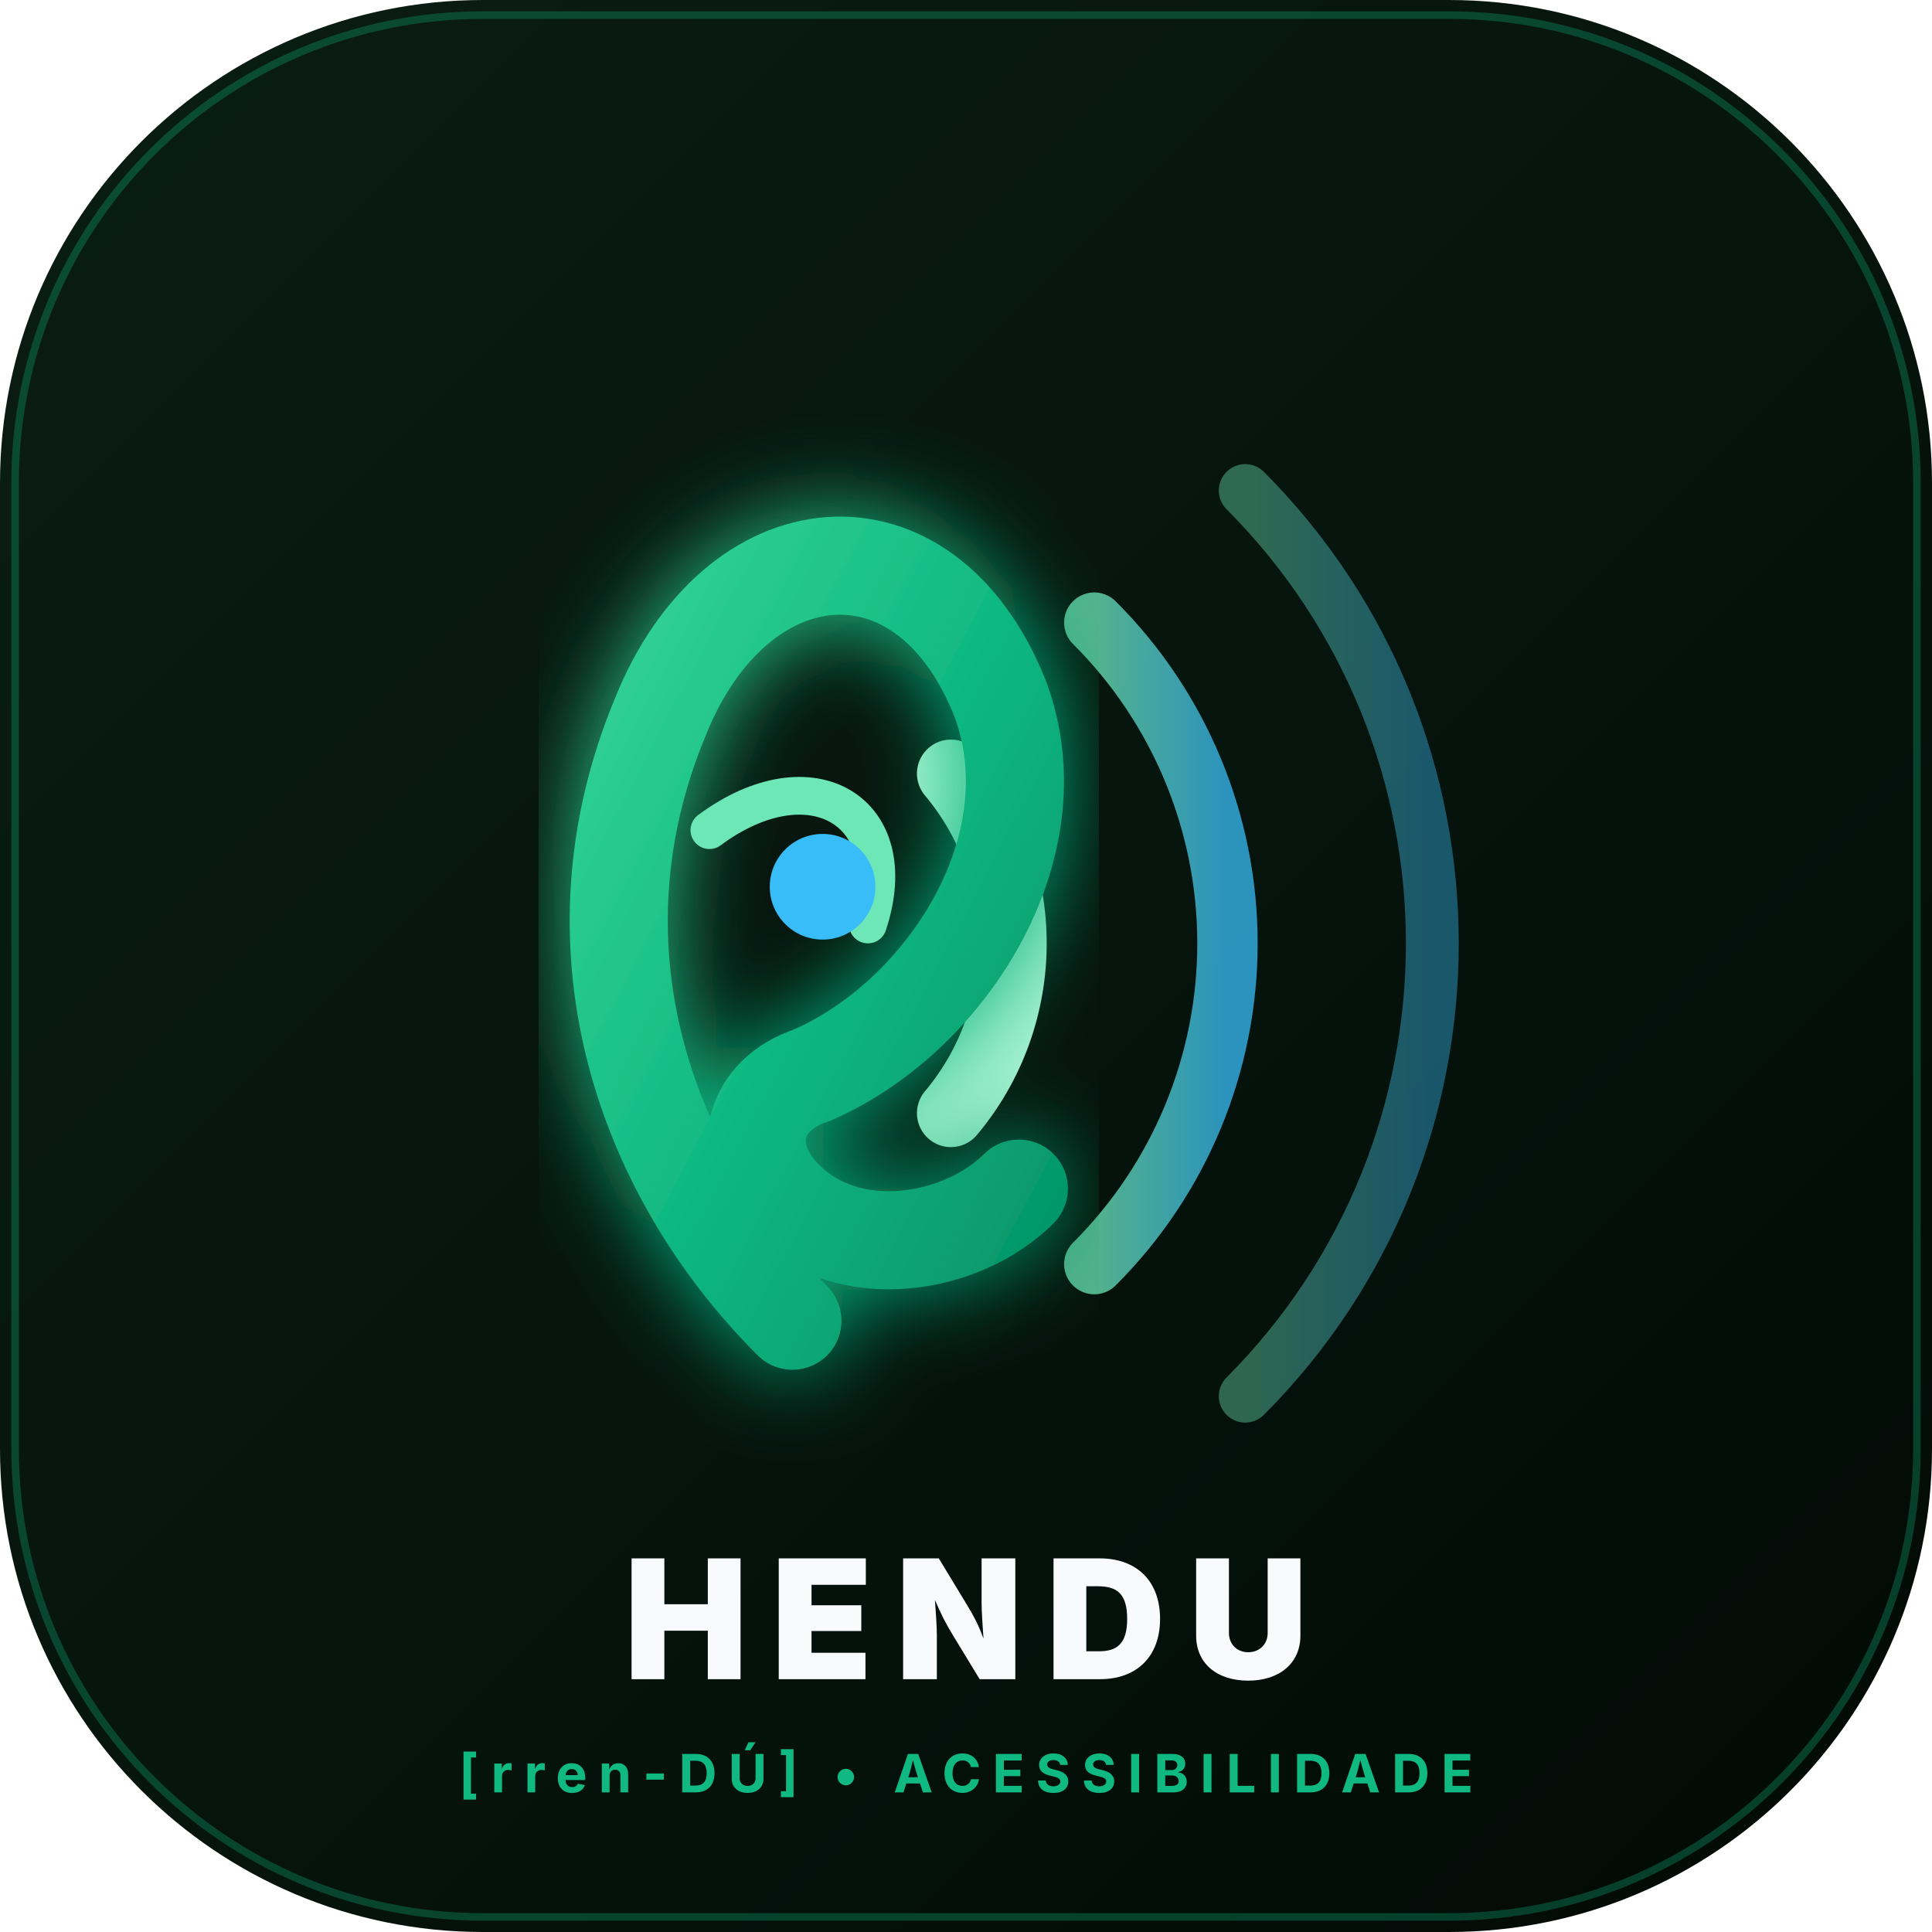
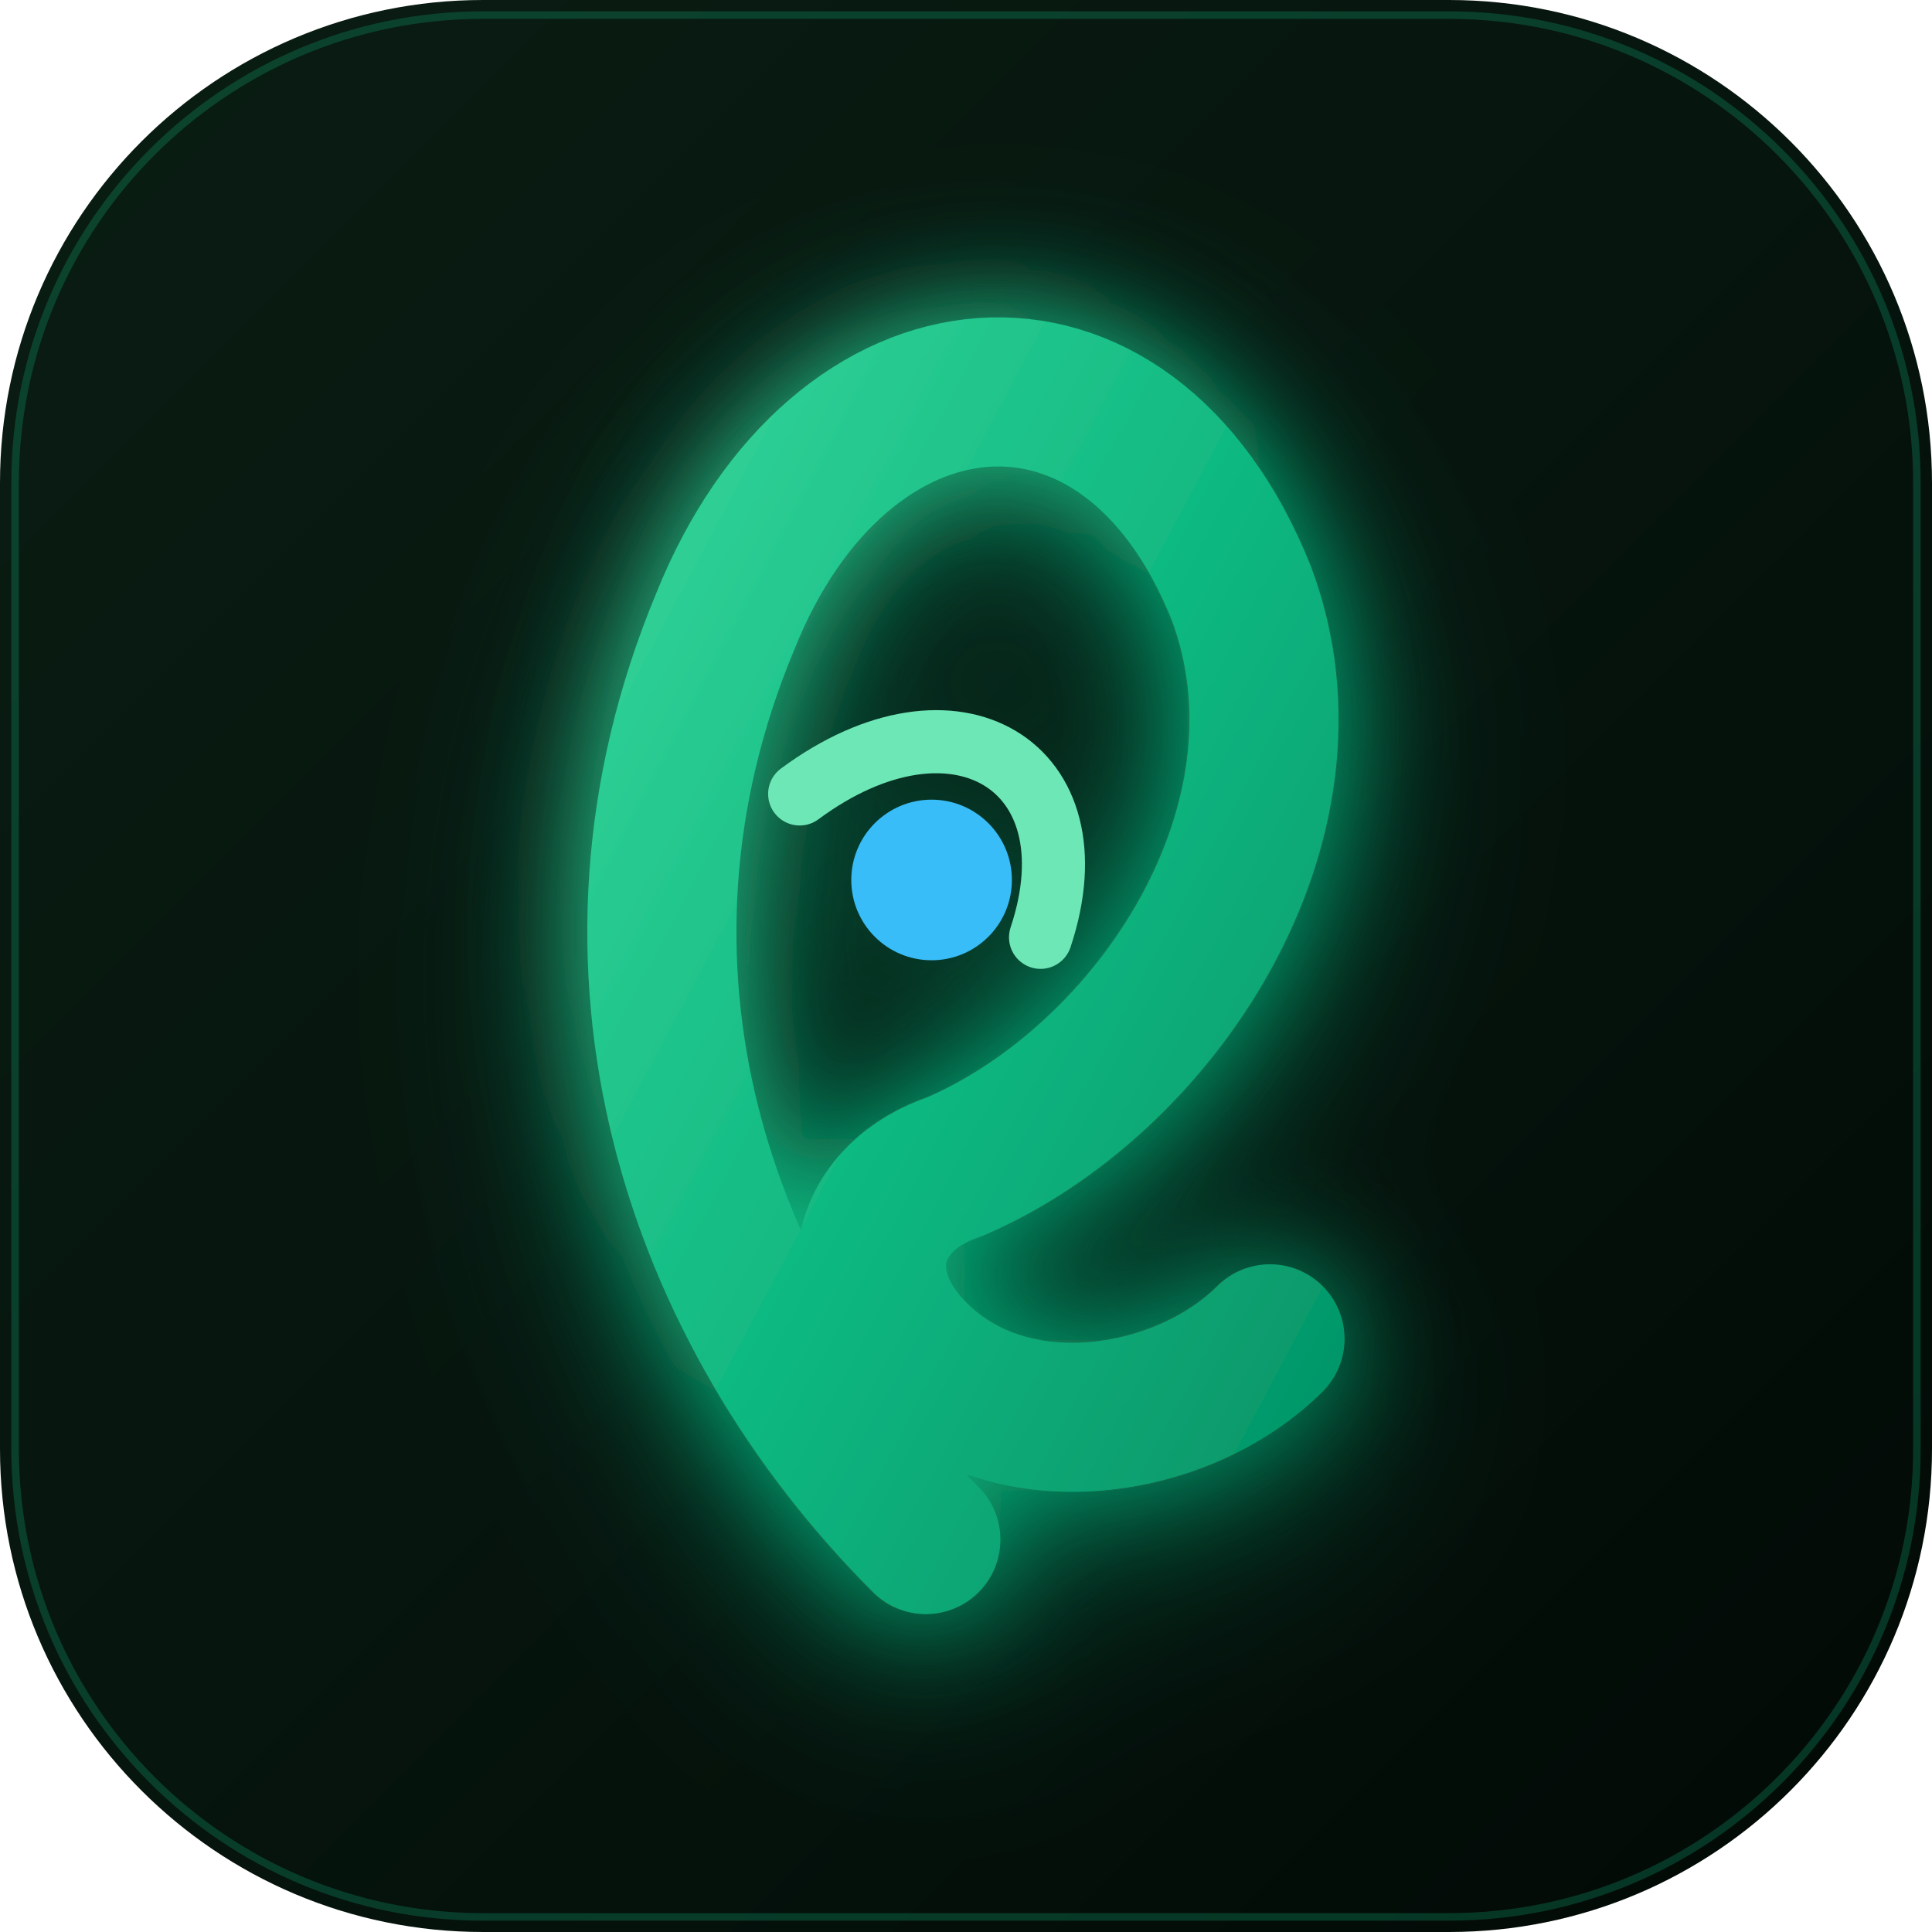
<svg xmlns="http://www.w3.org/2000/svg" viewBox="0 0 512 512" width="100%" height="100%">
  <defs>
    <linearGradient id="bgGrad" x1="0%" y1="0%" x2="100%" y2="100%">
      <stop offset="0%" stop-color="#0a1d13" />
      <stop offset="50%" stop-color="#06150e" />
      <stop offset="100%" stop-color="#020905" />
    </linearGradient>
    <linearGradient id="primaryGrad" x1="0%" y1="0%" x2="100%" y2="100%">
      <stop offset="0%" stop-color="#34d399" />
      <stop offset="50%" stop-color="#10b981" />
      <stop offset="100%" stop-color="#059669" />
    </linearGradient>
    <linearGradient id="accentGrad" x1="0%" y1="0%" x2="100%" y2="0%">
      <stop offset="0%" stop-color="#6ee7b7" />
      <stop offset="100%" stop-color="#38bdf8" />
    </linearGradient>
-     <filter id="glow" x="-20%" y="-20%" width="140%" height="140%">
-       <feGaussianBlur stdDeviation="12" result="blur" />
+     <filter id="glow" x="-150%" y="-150%" width="400%" height="400%">
+       <feGaussianBlur stdDeviation="10" result="blur" />
      <feComposite in="SourceGraphic" in2="blur" operator="over" />
+     </filter>
+     <filter id="dropShadow" x="-150%" y="-150%" width="400%" height="400%">
+       <feDropShadow dx="0" dy="8" stdDeviation="16" flood-color="#10b981" flood-opacity="0.35" />
    </filter>
  </defs>
  <rect width="512" height="512" rx="128" fill="url(#bgGrad)" />
-   <rect width="504" height="504" x="4" y="4" rx="124" fill="none" stroke="#10b981" stroke-width="2" stroke-opacity="0.3" />
-   <path d="M 330,130 A 170,170 0 0,1 330,370" fill="none" stroke="url(#accentGrad)" stroke-width="14" stroke-linecap="round" opacity="0.4" />
-   <path d="M 290,165 A 120,120 0 0,1 290,335" fill="none" stroke="url(#accentGrad)" stroke-width="16" stroke-linecap="round" opacity="0.75" />
-   <path d="M 252,205 A 70,70 0 0,1 252,295" fill="none" stroke="#a7f3d0" stroke-width="18" stroke-linecap="round" />
-   <g transform="translate(40, 0)">
+   <rect width="504" height="504" x="4" y="4" rx="124" fill="none" stroke="#10b981" stroke-width="2" stroke-opacity="0.25" />
+   <g transform="translate(256, 256) scale(1.52) translate(-177, -250)" filter="url(#dropShadow)">
    <path d="M 170,350 C 130,310 110,250 135,190 C 155,140 205,135 225,185 C 240,225 210,270 175,285 C 160,290 155,305 168,318 C 185,335 215,330 230,315" fill="none" stroke="url(#primaryGrad)" stroke-width="26" stroke-linecap="round" stroke-linejoin="round" filter="url(#glow)" />
-     <path d="M 148,220 C 175,200 200,215 190,245" fill="none" stroke="#6ee7b7" stroke-width="10" stroke-linecap="round" />
-     <circle cx="178" cy="235" r="14" fill="#38bdf8" />
+     <path d="M 148,220 C 175,200 200,215 190,245" fill="none" stroke="#6ee7b7" stroke-width="11" stroke-linecap="round" />
+     <circle cx="171" cy="235" r="14" fill="#38bdf8" />
  </g>
-   <text x="256" y="445" text-anchor="middle" font-family="system-ui, -apple-system, sans-serif" font-size="44" font-weight="900" letter-spacing="6" fill="#f8fafc">
-     HENDU
-   </text>
-   <text x="256" y="475" text-anchor="middle" font-family="system-ui, -apple-system, sans-serif" font-size="14" font-weight="700" letter-spacing="3" fill="#10b981">
-     [rren-DÚ] • ACESSIBILIDADE
-   </text>
</svg>
